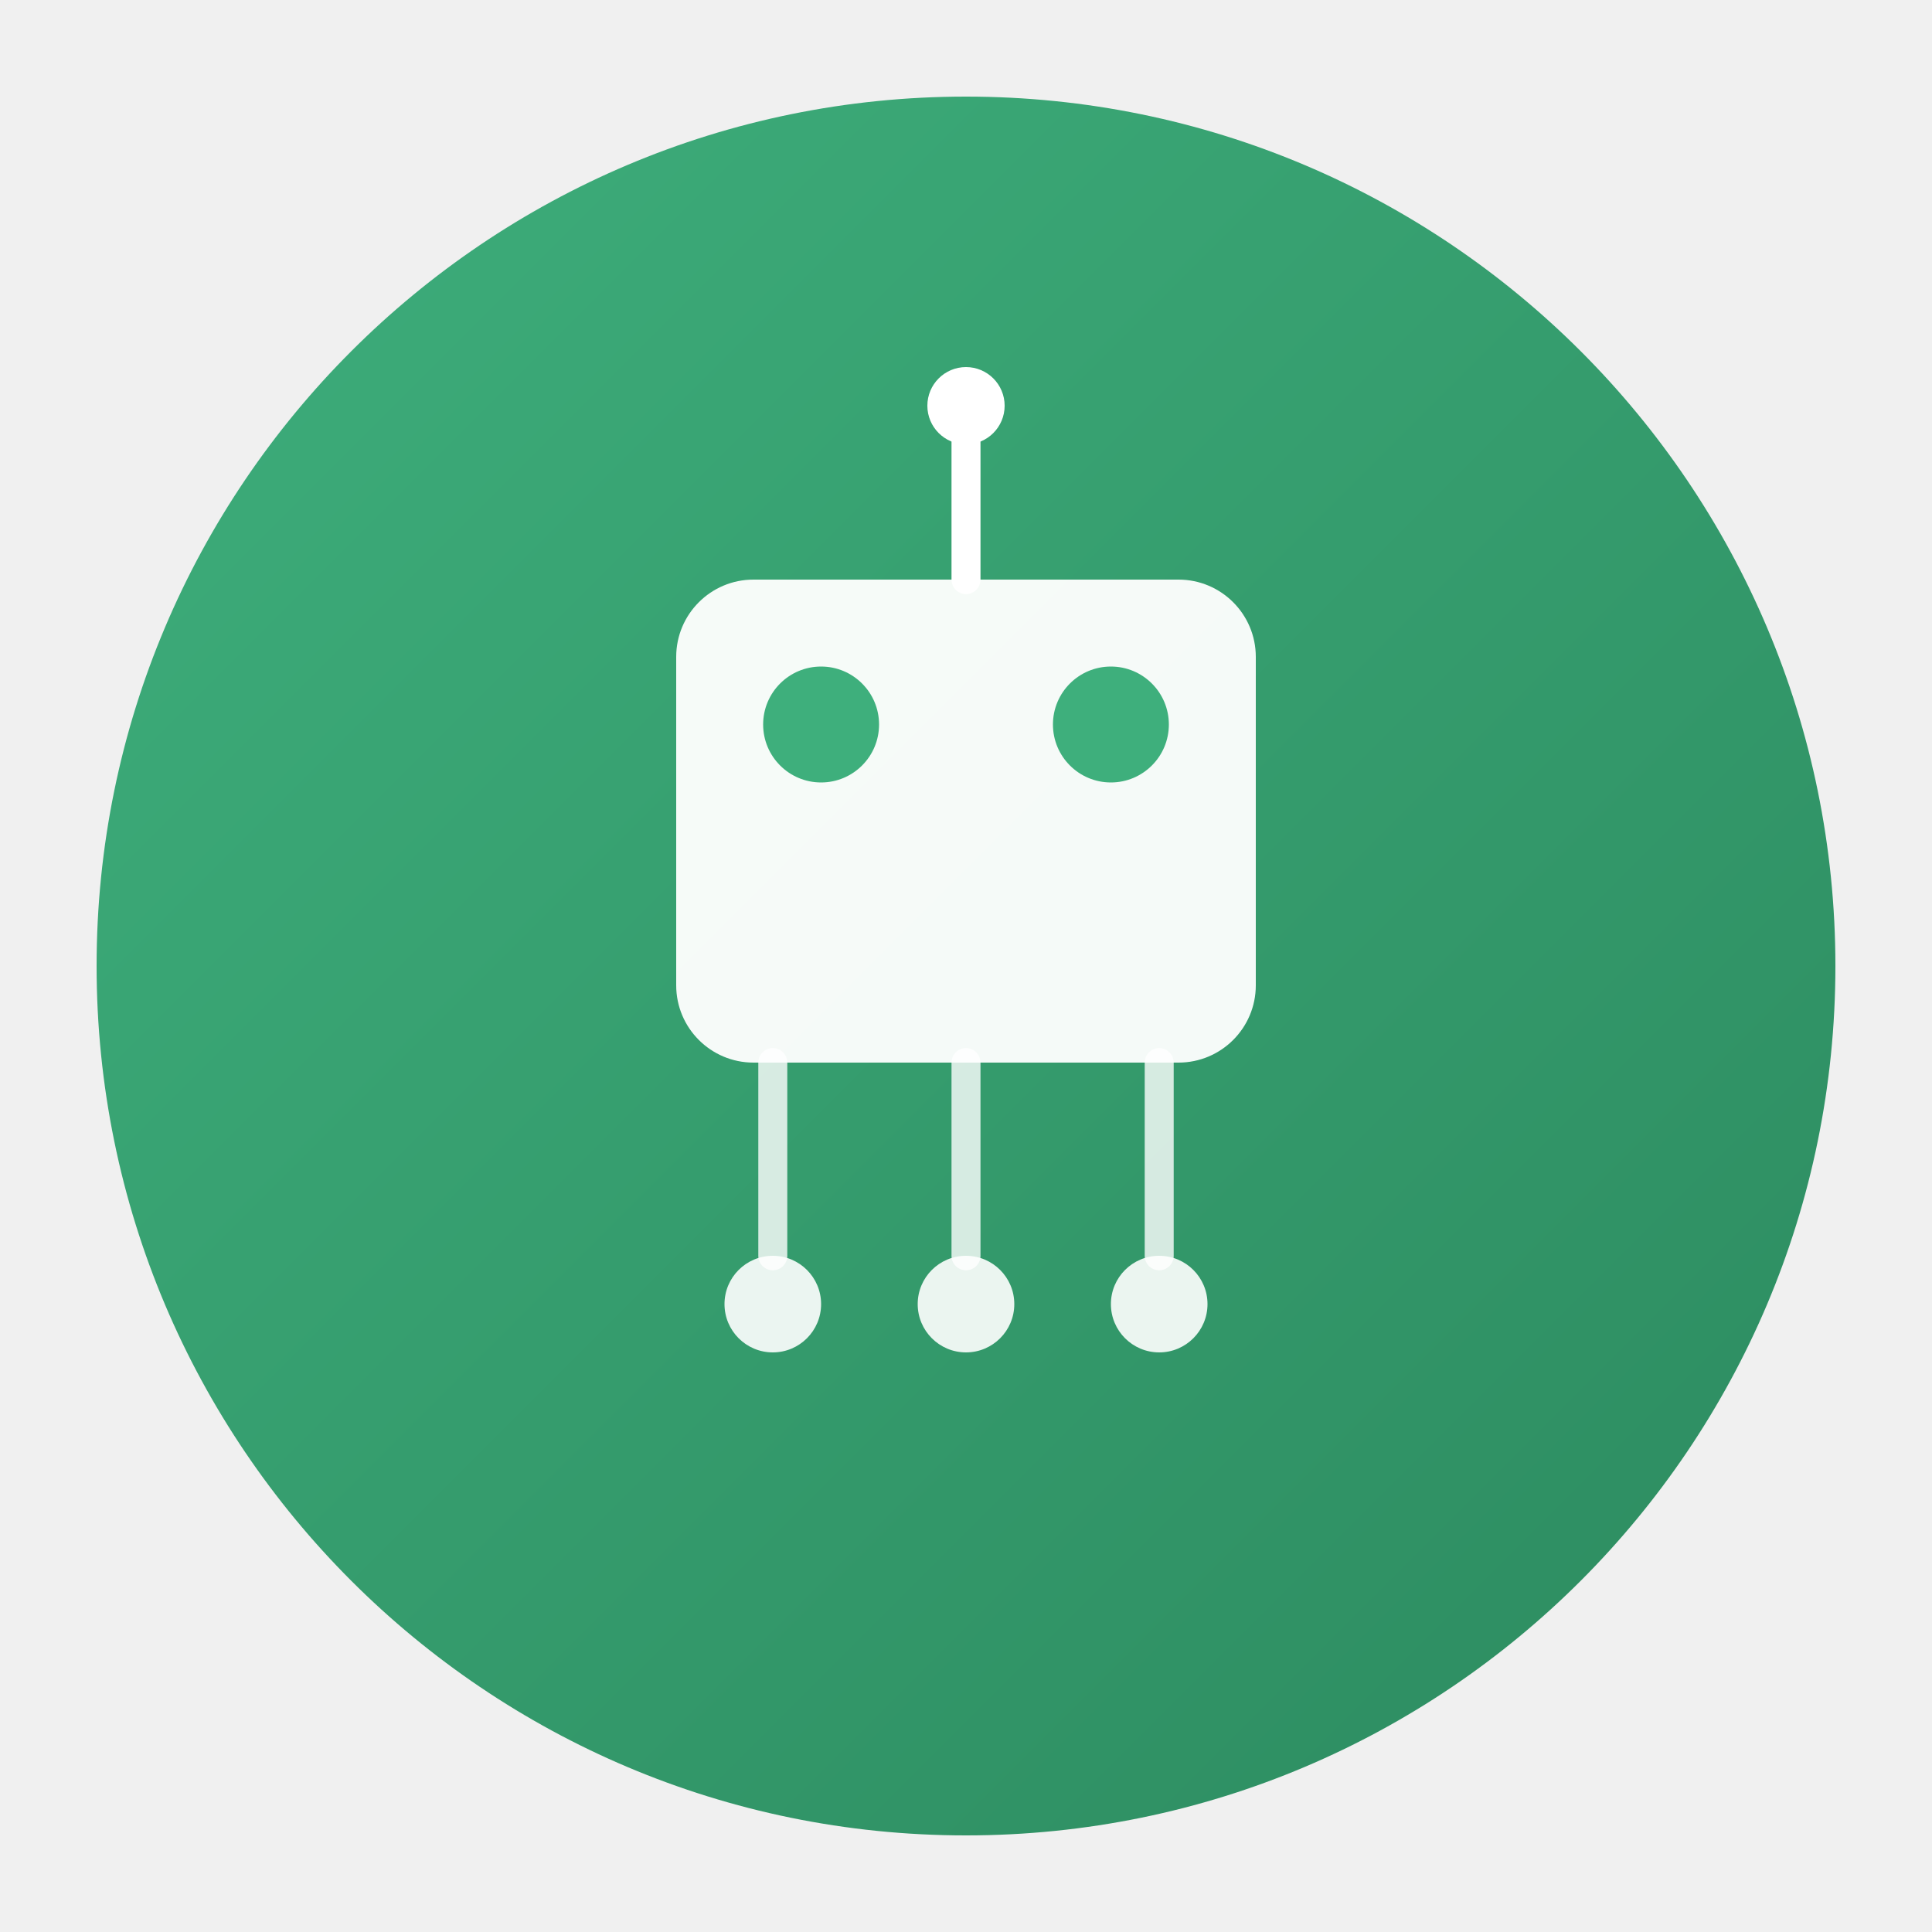
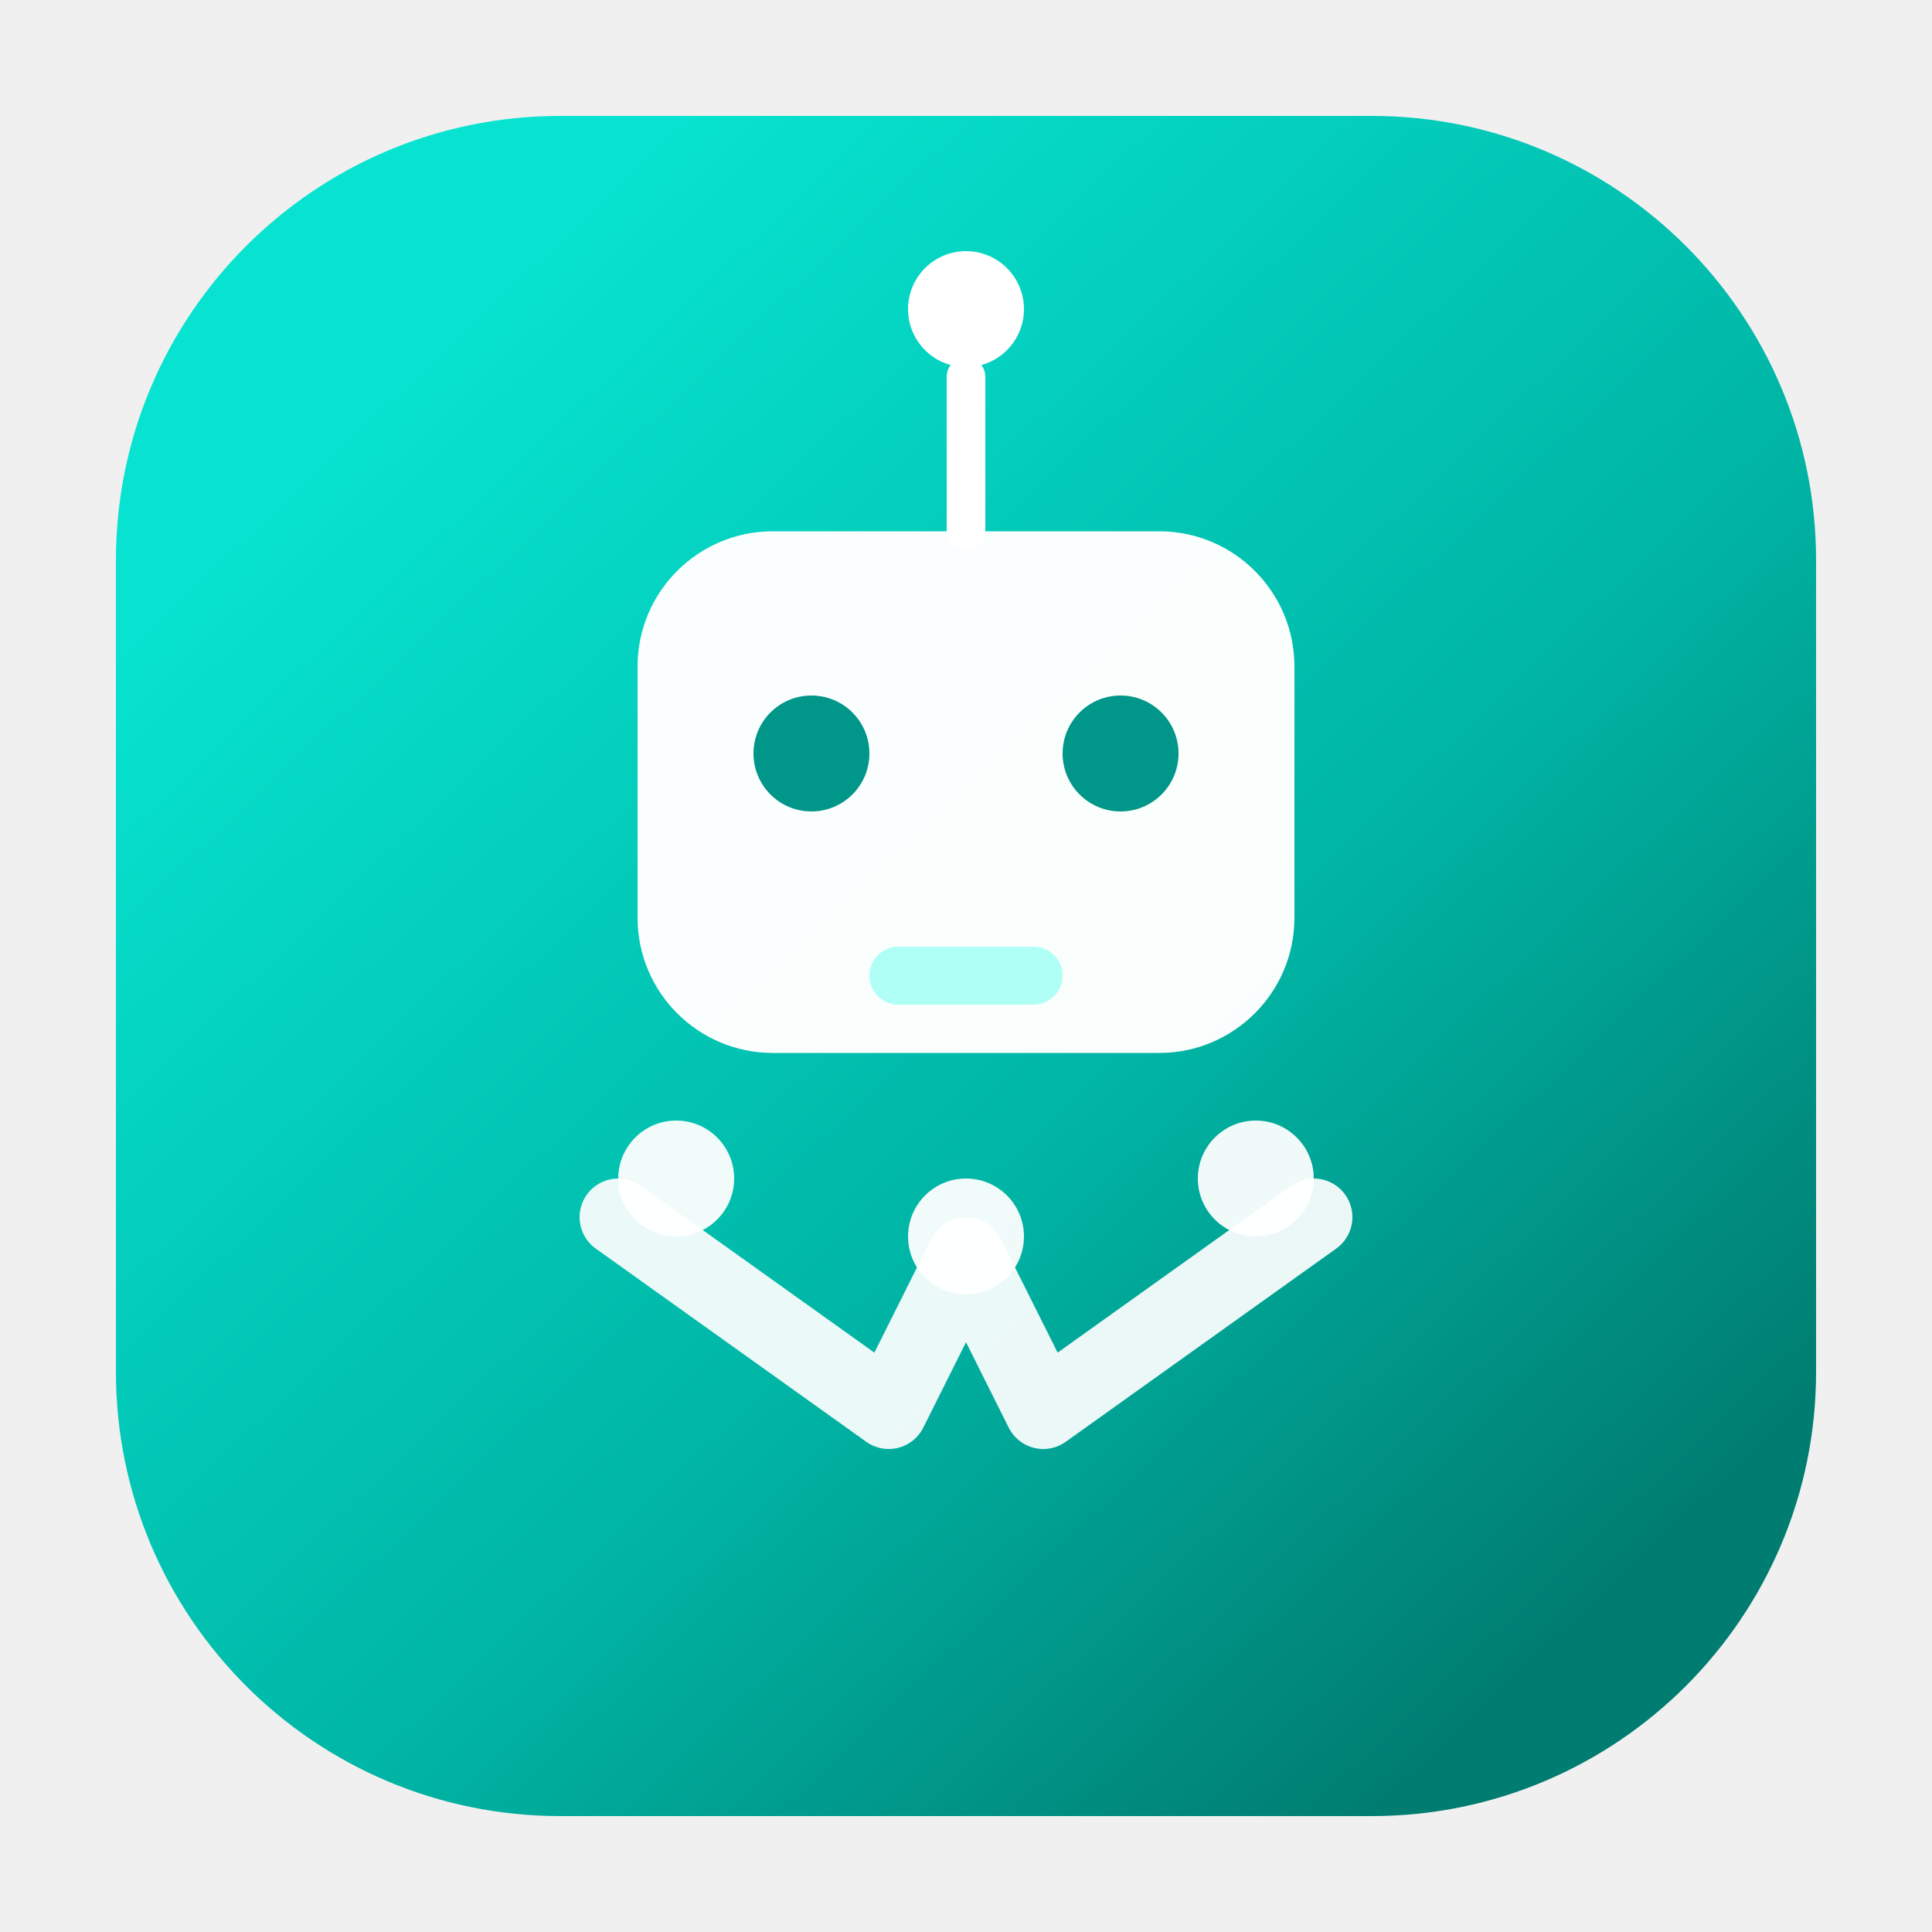
<svg xmlns="http://www.w3.org/2000/svg" viewBox="0 0 200 200" width="200" height="200">
  <defs>
-     <linearGradient id="grad1" x1="0%" y1="0%" x2="100%" y2="100%">
-       <stop offset="0%" style="stop-color:#3eaf7c;stop-opacity:1" />
-       <stop offset="100%" style="stop-color:#2c8a5f;stop-opacity:1" />
+     <linearGradient id="agentSdkGradient" x1="18%" y1="14%" x2="88%" y2="88%">
+       <stop offset="0%" stop-color="#07e3d0" />
+       <stop offset="58%" stop-color="#00b5a5" />
+       <stop offset="100%" stop-color="#007c70" />
    </linearGradient>
  </defs>
-   <circle cx="100" cy="100" r="90" fill="url(#grad1)" />
-   <g transform="translate(100, 100)">
-     <rect x="-30" y="-40" width="60" height="50" rx="8" fill="white" opacity="0.95" />
-     <circle cx="-15" cy="-25" r="6" fill="#3eaf7c" />
-     <circle cx="15" cy="-25" r="6" fill="#3eaf7c" />
-     <line x1="0" y1="-40" x2="0" y2="-55" stroke="white" stroke-width="3" stroke-linecap="round" />
-     <circle cx="0" cy="-58" r="4" fill="white" />
-     <line x1="-20" y1="10" x2="-20" y2="30" stroke="white" stroke-width="3" stroke-linecap="round" opacity="0.8" />
-     <line x1="0" y1="10" x2="0" y2="30" stroke="white" stroke-width="3" stroke-linecap="round" opacity="0.8" />
-     <line x1="20" y1="10" x2="20" y2="30" stroke="white" stroke-width="3" stroke-linecap="round" opacity="0.8" />
-     <circle cx="-20" cy="35" r="5" fill="white" opacity="0.9" />
-     <circle cx="0" cy="35" r="5" fill="white" opacity="0.9" />
-     <circle cx="20" cy="35" r="5" fill="white" opacity="0.9" />
+   <rect x="12" y="12" width="176" height="176" rx="46" fill="url(#agentSdkGradient)" />
+   <g transform="translate(100 100)">
+     <rect x="-34" y="-45" width="68" height="54" rx="14" fill="#ffffff" opacity="0.98" />
+     <circle cx="-16" cy="-22" r="6" fill="#009689" />
+     <circle cx="16" cy="-22" r="6" fill="#009689" />
+     <rect x="-10" y="-2" width="20" height="6" rx="3" fill="#b0fff6" />
+     <line x1="0" y1="-45" x2="0" y2="-61" stroke="#ffffff" stroke-width="4" stroke-linecap="round" />
+     <circle cx="0" cy="-68" r="6" fill="#ffffff" />
+     <path d="M-36 26 L-8 46 L0 30 L8 46 L36 26" fill="none" stroke="#ffffff" stroke-width="8" stroke-linecap="round" stroke-linejoin="round" opacity="0.92" />
+     <circle cx="-30" cy="22" r="6" fill="#ffffff" opacity="0.94" />
+     <circle cx="0" cy="28" r="6" fill="#ffffff" opacity="0.94" />
+     <circle cx="30" cy="22" r="6" fill="#ffffff" opacity="0.94" />
  </g>
</svg>
